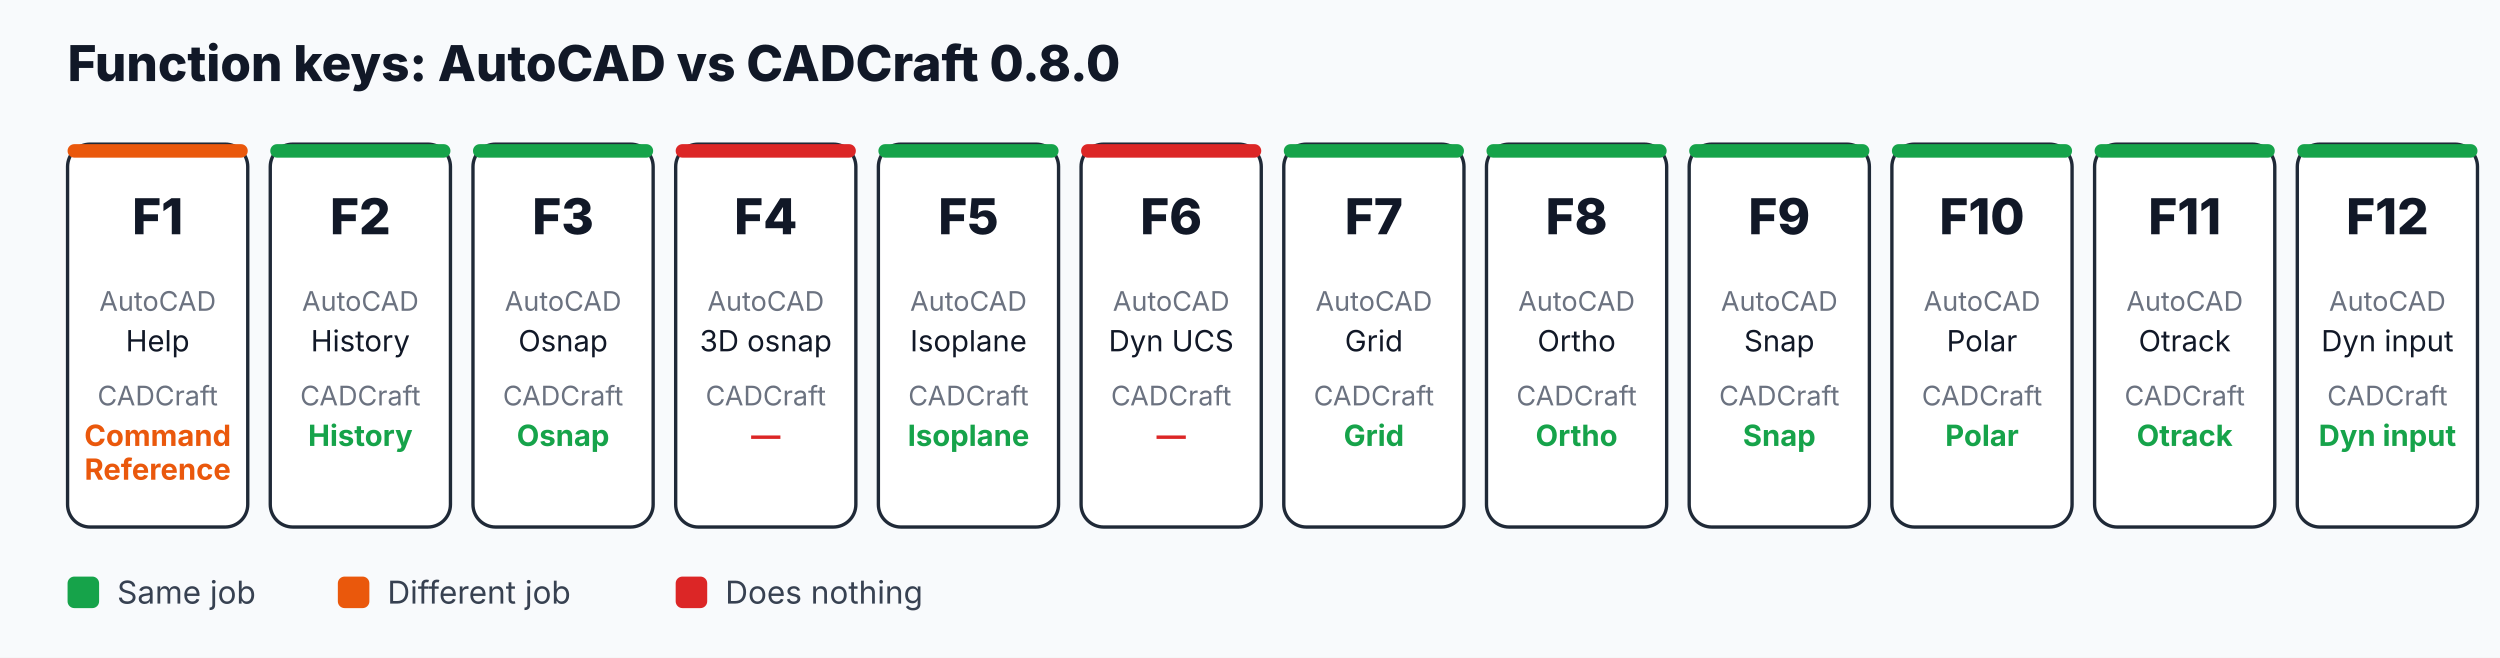
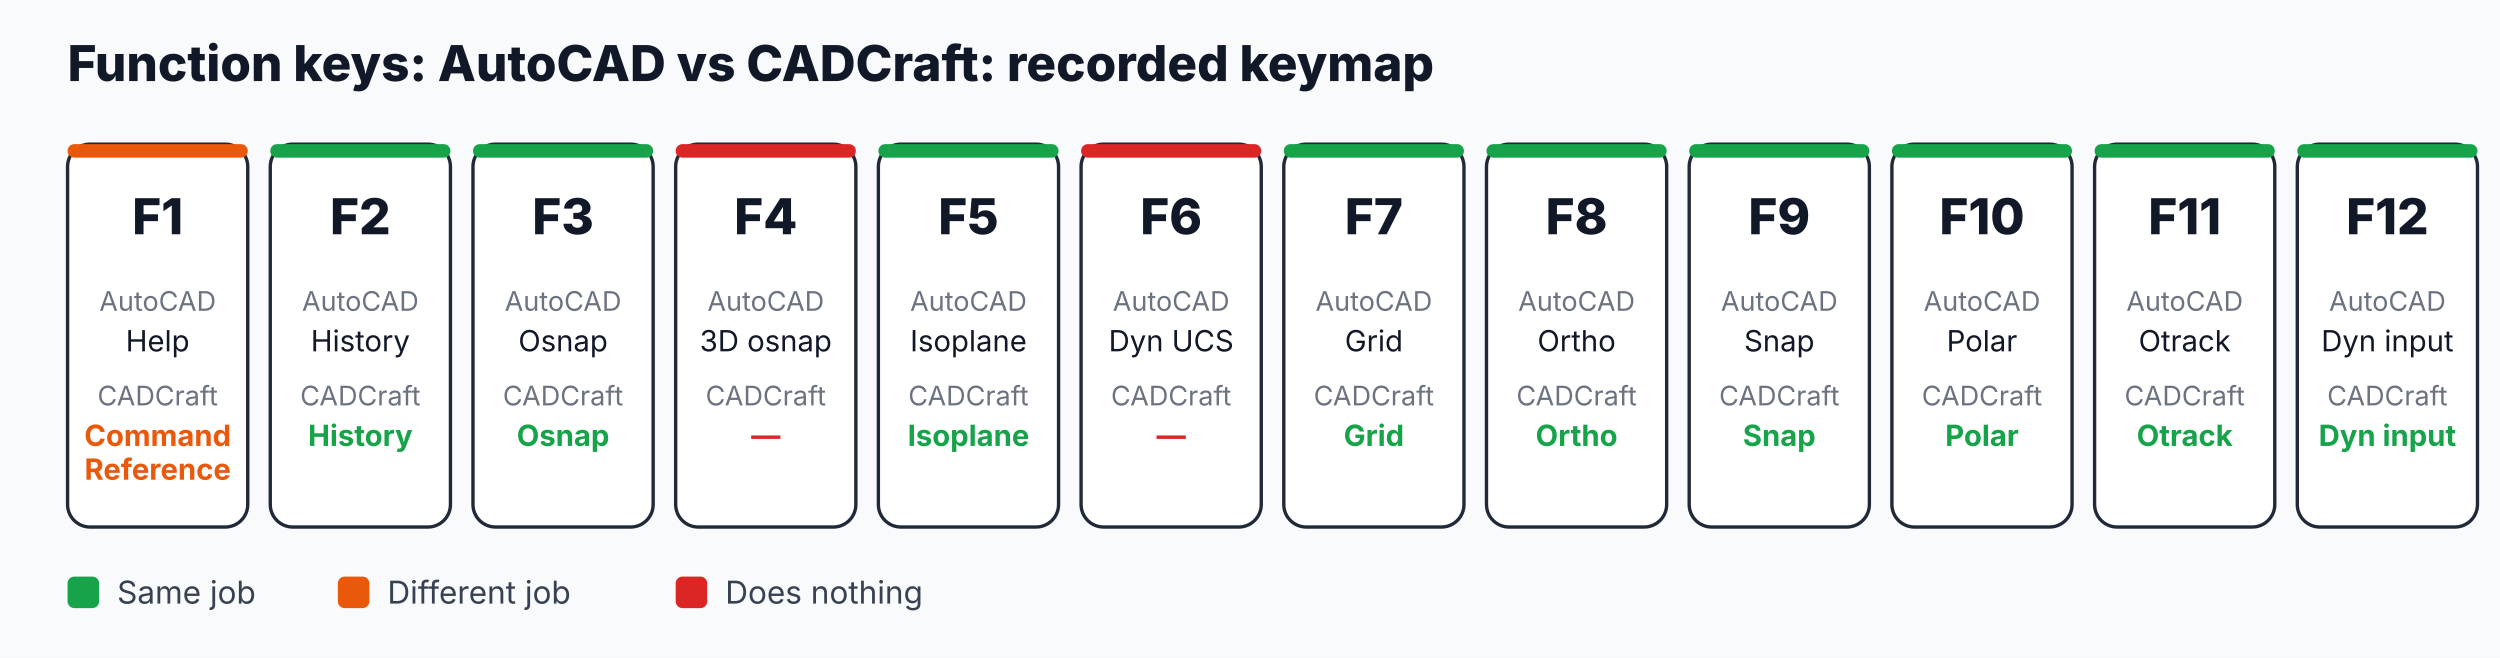
<svg xmlns="http://www.w3.org/2000/svg" viewBox="0 0 1110 292" width="1110" height="292" role="img" aria-label="F1 to F12 compared: F1 opens the Command Reference in CADCraft instead of Help, F4 and F6 do nothing, the rest do the same job as in AutoCAD">
  <defs>
    <marker id="a" viewBox="0 0 10 10" refX="9" refY="5" markerWidth="7" markerHeight="7" orient="auto-start-reverse">
      <path d="M0,0 L10,5 L0,10 z" fill="#6b7280" />
    </marker>
  </defs>
  <rect width="1110" height="292" fill="#f8fafc" />
-   <text x="30" y="36" font-family="Inter,Segoe UI,Helvetica,Arial,sans-serif" font-size="22" font-weight="800" fill="#111827">Function keys: AutoCAD vs CADCraft 0.8.0</text>
+   <text x="30" y="36" font-family="Inter,Segoe UI,Helvetica,Arial,sans-serif" font-size="22" font-weight="800" fill="#111827">Function keys: AutoCAD vs CADCraft: recorded keymap</text>
  <rect x="30" y="64" width="80" height="170" rx="10" fill="#ffffff" stroke="#1f2937" stroke-width="1.5" />
  <rect x="30" y="64" width="80" height="6" rx="3" fill="#ea580c" />
  <text x="70" y="104" font-family="Inter,Segoe UI,Helvetica,Arial,sans-serif" font-size="22" font-weight="800" fill="#111827" text-anchor="middle">F1</text>
  <text x="70" y="138" font-family="Inter,Segoe UI,Helvetica,Arial,sans-serif" font-size="12" fill="#6b7280" text-anchor="middle">AutoCAD</text>
  <text x="70" y="156" font-family="Inter,Segoe UI,Helvetica,Arial,sans-serif" font-size="13" fill="#111827" text-anchor="middle">Help</text>
  <text x="70" y="180" font-family="Inter,Segoe UI,Helvetica,Arial,sans-serif" font-size="12" fill="#6b7280" text-anchor="middle">CADCraft</text>
  <text x="70" y="198" font-family="Inter,Segoe UI,Helvetica,Arial,sans-serif" font-size="13" font-weight="700" fill="#ea580c" text-anchor="middle">Command</text>
  <text x="70" y="213" font-family="Inter,Segoe UI,Helvetica,Arial,sans-serif" font-size="13" font-weight="700" fill="#ea580c" text-anchor="middle">Reference</text>
  <rect x="120" y="64" width="80" height="170" rx="10" fill="#ffffff" stroke="#1f2937" stroke-width="1.5" />
  <rect x="120" y="64" width="80" height="6" rx="3" fill="#16a34a" />
  <text x="160" y="104" font-family="Inter,Segoe UI,Helvetica,Arial,sans-serif" font-size="22" font-weight="800" fill="#111827" text-anchor="middle">F2</text>
  <text x="160" y="138" font-family="Inter,Segoe UI,Helvetica,Arial,sans-serif" font-size="12" fill="#6b7280" text-anchor="middle">AutoCAD</text>
  <text x="160" y="156" font-family="Inter,Segoe UI,Helvetica,Arial,sans-serif" font-size="13" fill="#111827" text-anchor="middle">History</text>
  <text x="160" y="180" font-family="Inter,Segoe UI,Helvetica,Arial,sans-serif" font-size="12" fill="#6b7280" text-anchor="middle">CADCraft</text>
  <text x="160" y="198" font-family="Inter,Segoe UI,Helvetica,Arial,sans-serif" font-size="13" font-weight="700" fill="#16a34a" text-anchor="middle">History</text>
  <rect x="210" y="64" width="80" height="170" rx="10" fill="#ffffff" stroke="#1f2937" stroke-width="1.5" />
  <rect x="210" y="64" width="80" height="6" rx="3" fill="#16a34a" />
  <text x="250" y="104" font-family="Inter,Segoe UI,Helvetica,Arial,sans-serif" font-size="22" font-weight="800" fill="#111827" text-anchor="middle">F3</text>
  <text x="250" y="138" font-family="Inter,Segoe UI,Helvetica,Arial,sans-serif" font-size="12" fill="#6b7280" text-anchor="middle">AutoCAD</text>
  <text x="250" y="156" font-family="Inter,Segoe UI,Helvetica,Arial,sans-serif" font-size="13" fill="#111827" text-anchor="middle">Osnap</text>
  <text x="250" y="180" font-family="Inter,Segoe UI,Helvetica,Arial,sans-serif" font-size="12" fill="#6b7280" text-anchor="middle">CADCraft</text>
  <text x="250" y="198" font-family="Inter,Segoe UI,Helvetica,Arial,sans-serif" font-size="13" font-weight="700" fill="#16a34a" text-anchor="middle">Osnap</text>
  <rect x="300" y="64" width="80" height="170" rx="10" fill="#ffffff" stroke="#1f2937" stroke-width="1.5" />
  <rect x="300" y="64" width="80" height="6" rx="3" fill="#dc2626" />
  <text x="340" y="104" font-family="Inter,Segoe UI,Helvetica,Arial,sans-serif" font-size="22" font-weight="800" fill="#111827" text-anchor="middle">F4</text>
  <text x="340" y="138" font-family="Inter,Segoe UI,Helvetica,Arial,sans-serif" font-size="12" fill="#6b7280" text-anchor="middle">AutoCAD</text>
  <text x="340" y="156" font-family="Inter,Segoe UI,Helvetica,Arial,sans-serif" font-size="13" fill="#111827" text-anchor="middle">3D osnap</text>
  <text x="340" y="180" font-family="Inter,Segoe UI,Helvetica,Arial,sans-serif" font-size="12" fill="#6b7280" text-anchor="middle">CADCraft</text>
  <text x="340" y="198" font-family="Inter,Segoe UI,Helvetica,Arial,sans-serif" font-size="13" font-weight="700" fill="#dc2626" text-anchor="middle">—</text>
  <rect x="390" y="64" width="80" height="170" rx="10" fill="#ffffff" stroke="#1f2937" stroke-width="1.5" />
  <rect x="390" y="64" width="80" height="6" rx="3" fill="#16a34a" />
  <text x="430" y="104" font-family="Inter,Segoe UI,Helvetica,Arial,sans-serif" font-size="22" font-weight="800" fill="#111827" text-anchor="middle">F5</text>
  <text x="430" y="138" font-family="Inter,Segoe UI,Helvetica,Arial,sans-serif" font-size="12" fill="#6b7280" text-anchor="middle">AutoCAD</text>
  <text x="430" y="156" font-family="Inter,Segoe UI,Helvetica,Arial,sans-serif" font-size="13" fill="#111827" text-anchor="middle">Isoplane</text>
  <text x="430" y="180" font-family="Inter,Segoe UI,Helvetica,Arial,sans-serif" font-size="12" fill="#6b7280" text-anchor="middle">CADCraft</text>
  <text x="430" y="198" font-family="Inter,Segoe UI,Helvetica,Arial,sans-serif" font-size="13" font-weight="700" fill="#16a34a" text-anchor="middle">Isoplane</text>
  <rect x="480" y="64" width="80" height="170" rx="10" fill="#ffffff" stroke="#1f2937" stroke-width="1.5" />
  <rect x="480" y="64" width="80" height="6" rx="3" fill="#dc2626" />
  <text x="520" y="104" font-family="Inter,Segoe UI,Helvetica,Arial,sans-serif" font-size="22" font-weight="800" fill="#111827" text-anchor="middle">F6</text>
  <text x="520" y="138" font-family="Inter,Segoe UI,Helvetica,Arial,sans-serif" font-size="12" fill="#6b7280" text-anchor="middle">AutoCAD</text>
  <text x="520" y="156" font-family="Inter,Segoe UI,Helvetica,Arial,sans-serif" font-size="13" fill="#111827" text-anchor="middle">Dyn UCS</text>
  <text x="520" y="180" font-family="Inter,Segoe UI,Helvetica,Arial,sans-serif" font-size="12" fill="#6b7280" text-anchor="middle">CADCraft</text>
  <text x="520" y="198" font-family="Inter,Segoe UI,Helvetica,Arial,sans-serif" font-size="13" font-weight="700" fill="#dc2626" text-anchor="middle">—</text>
  <rect x="570" y="64" width="80" height="170" rx="10" fill="#ffffff" stroke="#1f2937" stroke-width="1.5" />
  <rect x="570" y="64" width="80" height="6" rx="3" fill="#16a34a" />
  <text x="610" y="104" font-family="Inter,Segoe UI,Helvetica,Arial,sans-serif" font-size="22" font-weight="800" fill="#111827" text-anchor="middle">F7</text>
  <text x="610" y="138" font-family="Inter,Segoe UI,Helvetica,Arial,sans-serif" font-size="12" fill="#6b7280" text-anchor="middle">AutoCAD</text>
  <text x="610" y="156" font-family="Inter,Segoe UI,Helvetica,Arial,sans-serif" font-size="13" fill="#111827" text-anchor="middle">Grid</text>
  <text x="610" y="180" font-family="Inter,Segoe UI,Helvetica,Arial,sans-serif" font-size="12" fill="#6b7280" text-anchor="middle">CADCraft</text>
  <text x="610" y="198" font-family="Inter,Segoe UI,Helvetica,Arial,sans-serif" font-size="13" font-weight="700" fill="#16a34a" text-anchor="middle">Grid</text>
  <rect x="660" y="64" width="80" height="170" rx="10" fill="#ffffff" stroke="#1f2937" stroke-width="1.5" />
  <rect x="660" y="64" width="80" height="6" rx="3" fill="#16a34a" />
  <text x="700" y="104" font-family="Inter,Segoe UI,Helvetica,Arial,sans-serif" font-size="22" font-weight="800" fill="#111827" text-anchor="middle">F8</text>
  <text x="700" y="138" font-family="Inter,Segoe UI,Helvetica,Arial,sans-serif" font-size="12" fill="#6b7280" text-anchor="middle">AutoCAD</text>
  <text x="700" y="156" font-family="Inter,Segoe UI,Helvetica,Arial,sans-serif" font-size="13" fill="#111827" text-anchor="middle">Ortho</text>
  <text x="700" y="180" font-family="Inter,Segoe UI,Helvetica,Arial,sans-serif" font-size="12" fill="#6b7280" text-anchor="middle">CADCraft</text>
  <text x="700" y="198" font-family="Inter,Segoe UI,Helvetica,Arial,sans-serif" font-size="13" font-weight="700" fill="#16a34a" text-anchor="middle">Ortho</text>
  <rect x="750" y="64" width="80" height="170" rx="10" fill="#ffffff" stroke="#1f2937" stroke-width="1.5" />
  <rect x="750" y="64" width="80" height="6" rx="3" fill="#16a34a" />
  <text x="790" y="104" font-family="Inter,Segoe UI,Helvetica,Arial,sans-serif" font-size="22" font-weight="800" fill="#111827" text-anchor="middle">F9</text>
  <text x="790" y="138" font-family="Inter,Segoe UI,Helvetica,Arial,sans-serif" font-size="12" fill="#6b7280" text-anchor="middle">AutoCAD</text>
  <text x="790" y="156" font-family="Inter,Segoe UI,Helvetica,Arial,sans-serif" font-size="13" fill="#111827" text-anchor="middle">Snap</text>
  <text x="790" y="180" font-family="Inter,Segoe UI,Helvetica,Arial,sans-serif" font-size="12" fill="#6b7280" text-anchor="middle">CADCraft</text>
  <text x="790" y="198" font-family="Inter,Segoe UI,Helvetica,Arial,sans-serif" font-size="13" font-weight="700" fill="#16a34a" text-anchor="middle">Snap</text>
  <rect x="840" y="64" width="80" height="170" rx="10" fill="#ffffff" stroke="#1f2937" stroke-width="1.5" />
  <rect x="840" y="64" width="80" height="6" rx="3" fill="#16a34a" />
  <text x="880" y="104" font-family="Inter,Segoe UI,Helvetica,Arial,sans-serif" font-size="22" font-weight="800" fill="#111827" text-anchor="middle">F10</text>
  <text x="880" y="138" font-family="Inter,Segoe UI,Helvetica,Arial,sans-serif" font-size="12" fill="#6b7280" text-anchor="middle">AutoCAD</text>
  <text x="880" y="156" font-family="Inter,Segoe UI,Helvetica,Arial,sans-serif" font-size="13" fill="#111827" text-anchor="middle">Polar</text>
  <text x="880" y="180" font-family="Inter,Segoe UI,Helvetica,Arial,sans-serif" font-size="12" fill="#6b7280" text-anchor="middle">CADCraft</text>
  <text x="880" y="198" font-family="Inter,Segoe UI,Helvetica,Arial,sans-serif" font-size="13" font-weight="700" fill="#16a34a" text-anchor="middle">Polar</text>
  <rect x="930" y="64" width="80" height="170" rx="10" fill="#ffffff" stroke="#1f2937" stroke-width="1.5" />
  <rect x="930" y="64" width="80" height="6" rx="3" fill="#16a34a" />
  <text x="970" y="104" font-family="Inter,Segoe UI,Helvetica,Arial,sans-serif" font-size="22" font-weight="800" fill="#111827" text-anchor="middle">F11</text>
  <text x="970" y="138" font-family="Inter,Segoe UI,Helvetica,Arial,sans-serif" font-size="12" fill="#6b7280" text-anchor="middle">AutoCAD</text>
  <text x="970" y="156" font-family="Inter,Segoe UI,Helvetica,Arial,sans-serif" font-size="13" fill="#111827" text-anchor="middle">Otrack</text>
  <text x="970" y="180" font-family="Inter,Segoe UI,Helvetica,Arial,sans-serif" font-size="12" fill="#6b7280" text-anchor="middle">CADCraft</text>
  <text x="970" y="198" font-family="Inter,Segoe UI,Helvetica,Arial,sans-serif" font-size="13" font-weight="700" fill="#16a34a" text-anchor="middle">Otrack</text>
  <rect x="1020" y="64" width="80" height="170" rx="10" fill="#ffffff" stroke="#1f2937" stroke-width="1.5" />
  <rect x="1020" y="64" width="80" height="6" rx="3" fill="#16a34a" />
  <text x="1060" y="104" font-family="Inter,Segoe UI,Helvetica,Arial,sans-serif" font-size="22" font-weight="800" fill="#111827" text-anchor="middle">F12</text>
  <text x="1060" y="138" font-family="Inter,Segoe UI,Helvetica,Arial,sans-serif" font-size="12" fill="#6b7280" text-anchor="middle">AutoCAD</text>
  <text x="1060" y="156" font-family="Inter,Segoe UI,Helvetica,Arial,sans-serif" font-size="13" fill="#111827" text-anchor="middle">Dyn input</text>
  <text x="1060" y="180" font-family="Inter,Segoe UI,Helvetica,Arial,sans-serif" font-size="12" fill="#6b7280" text-anchor="middle">CADCraft</text>
  <text x="1060" y="198" font-family="Inter,Segoe UI,Helvetica,Arial,sans-serif" font-size="13" font-weight="700" fill="#16a34a" text-anchor="middle">Dyn input</text>
  <rect x="30" y="256" width="14" height="14" rx="3" fill="#16a34a" />
  <text x="52" y="268" font-family="Inter,Segoe UI,Helvetica,Arial,sans-serif" font-size="14" fill="#374151">Same job</text>
  <rect x="150" y="256" width="14" height="14" rx="3" fill="#ea580c" />
  <text x="172" y="268" font-family="Inter,Segoe UI,Helvetica,Arial,sans-serif" font-size="14" fill="#374151">Different job</text>
  <rect x="300" y="256" width="14" height="14" rx="3" fill="#dc2626" />
  <text x="322" y="268" font-family="Inter,Segoe UI,Helvetica,Arial,sans-serif" font-size="14" fill="#374151">Does nothing</text>
</svg>
